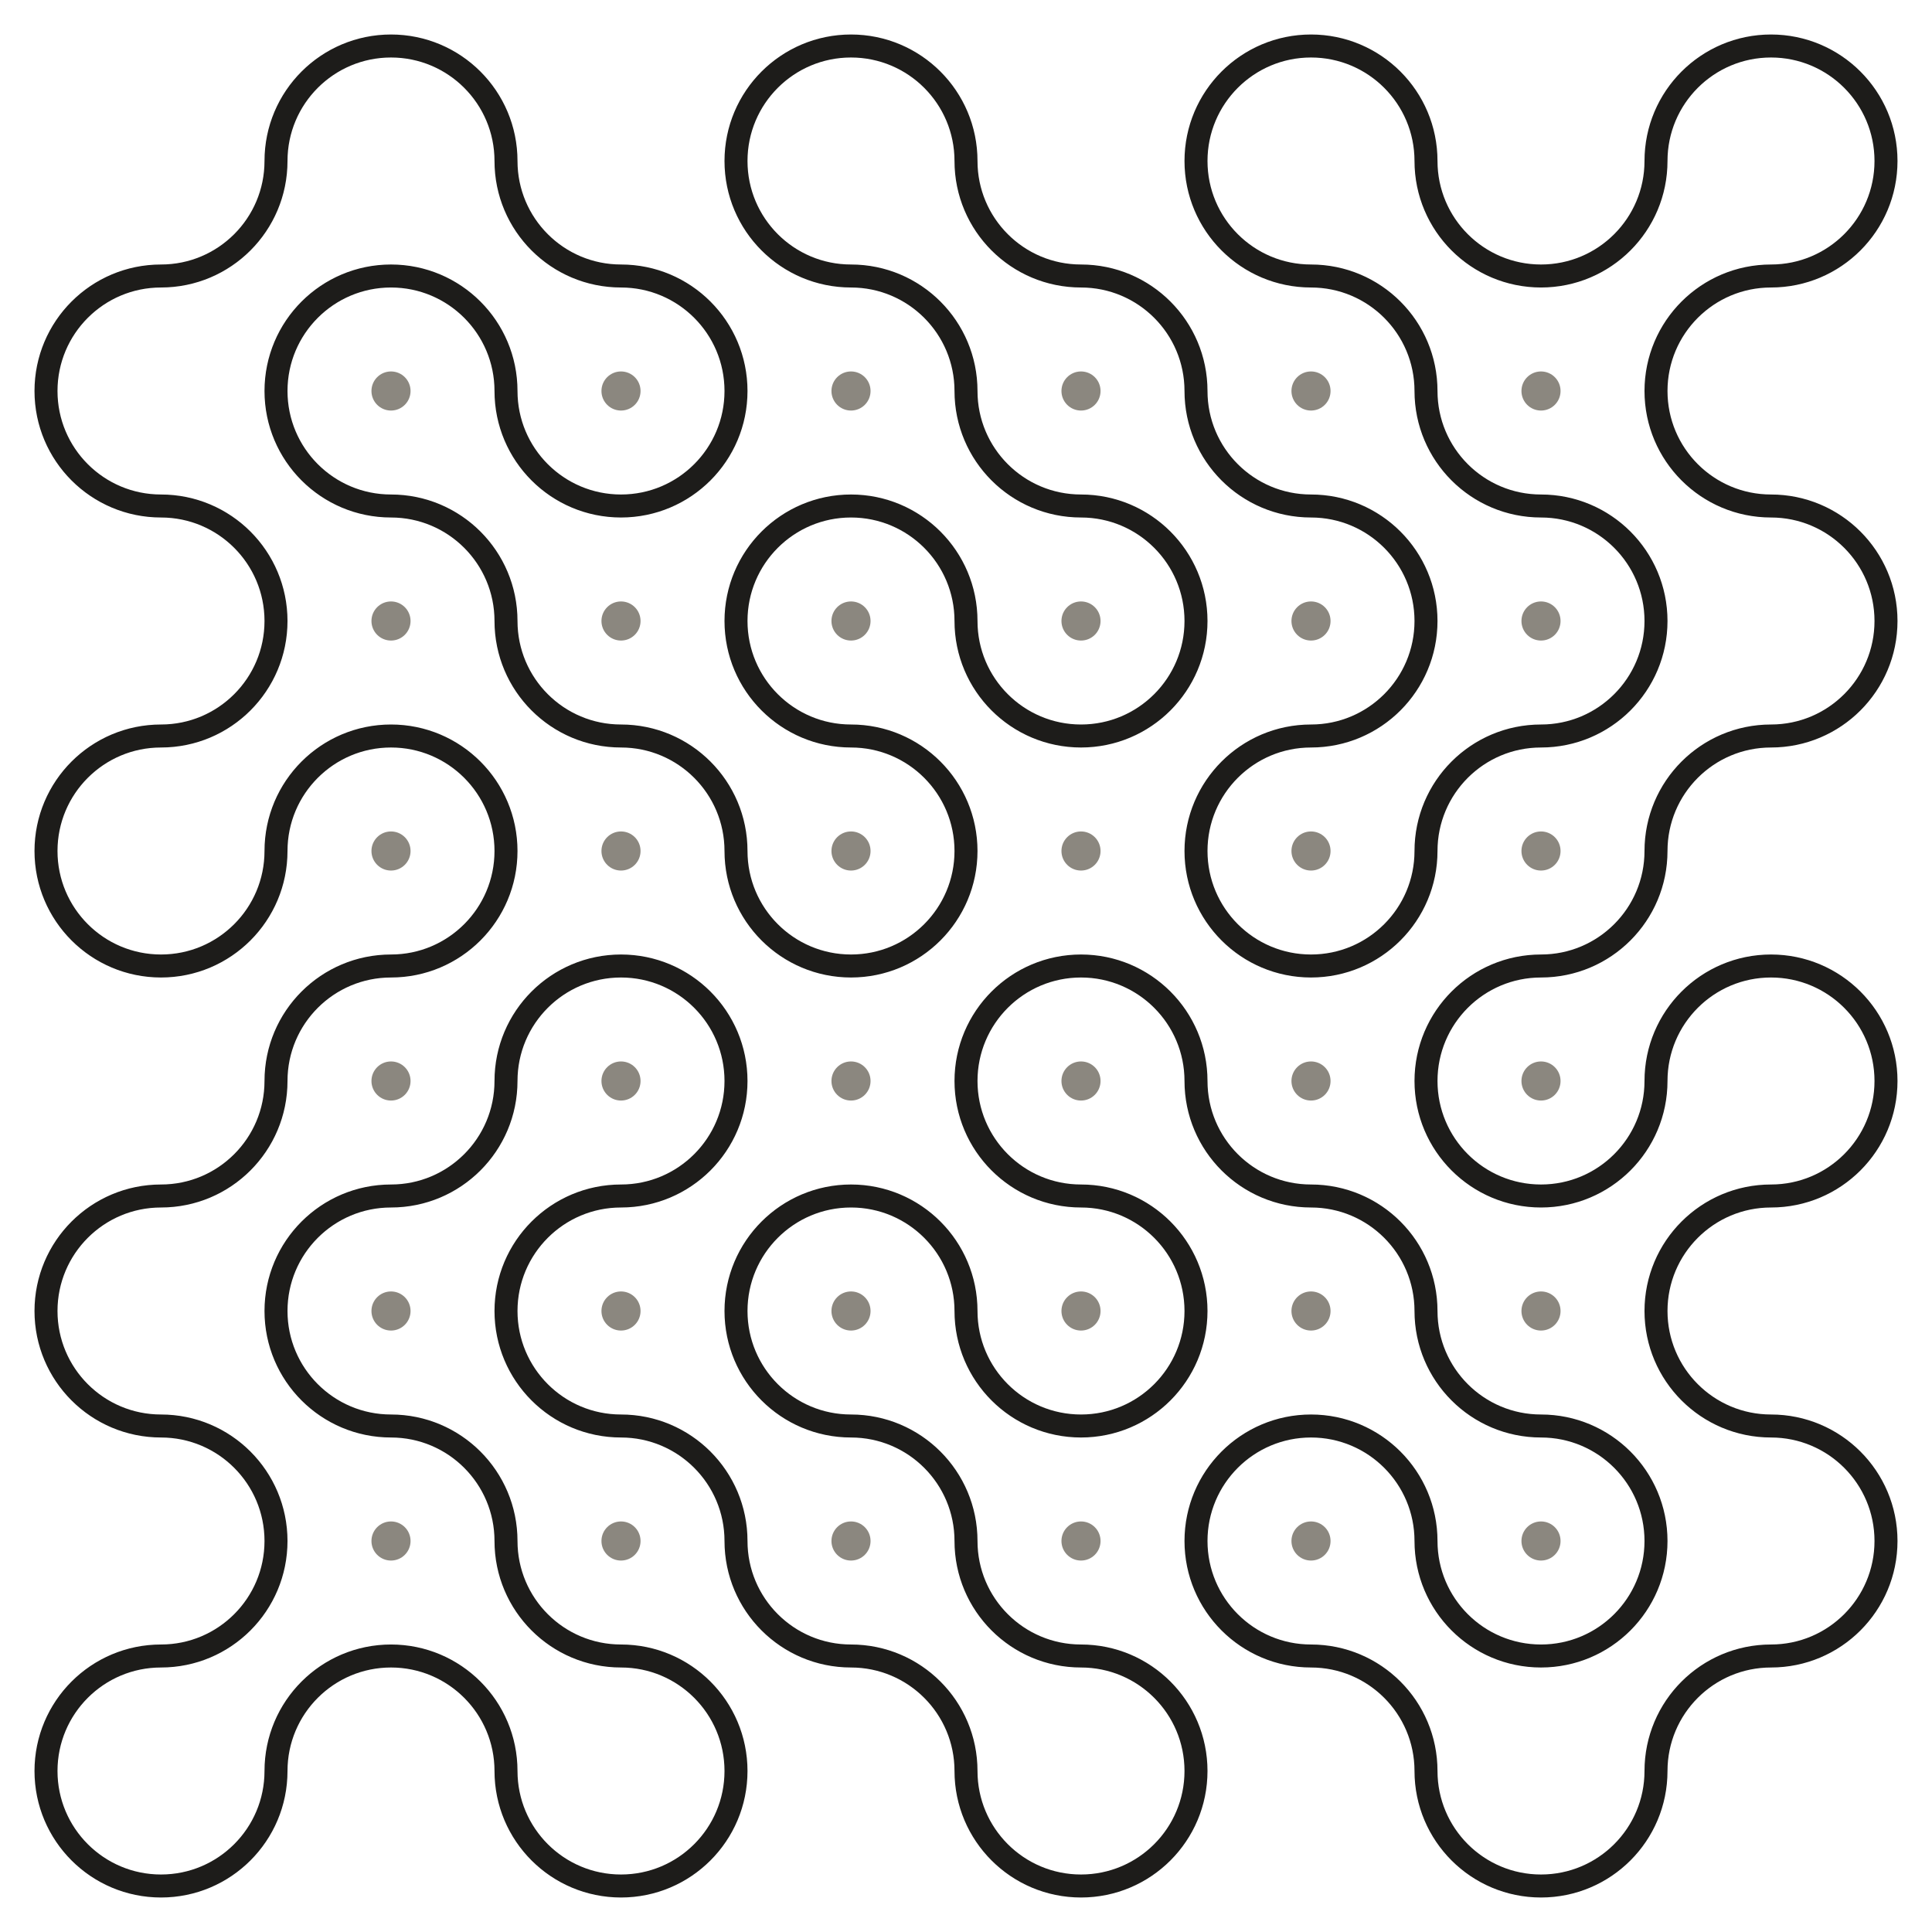
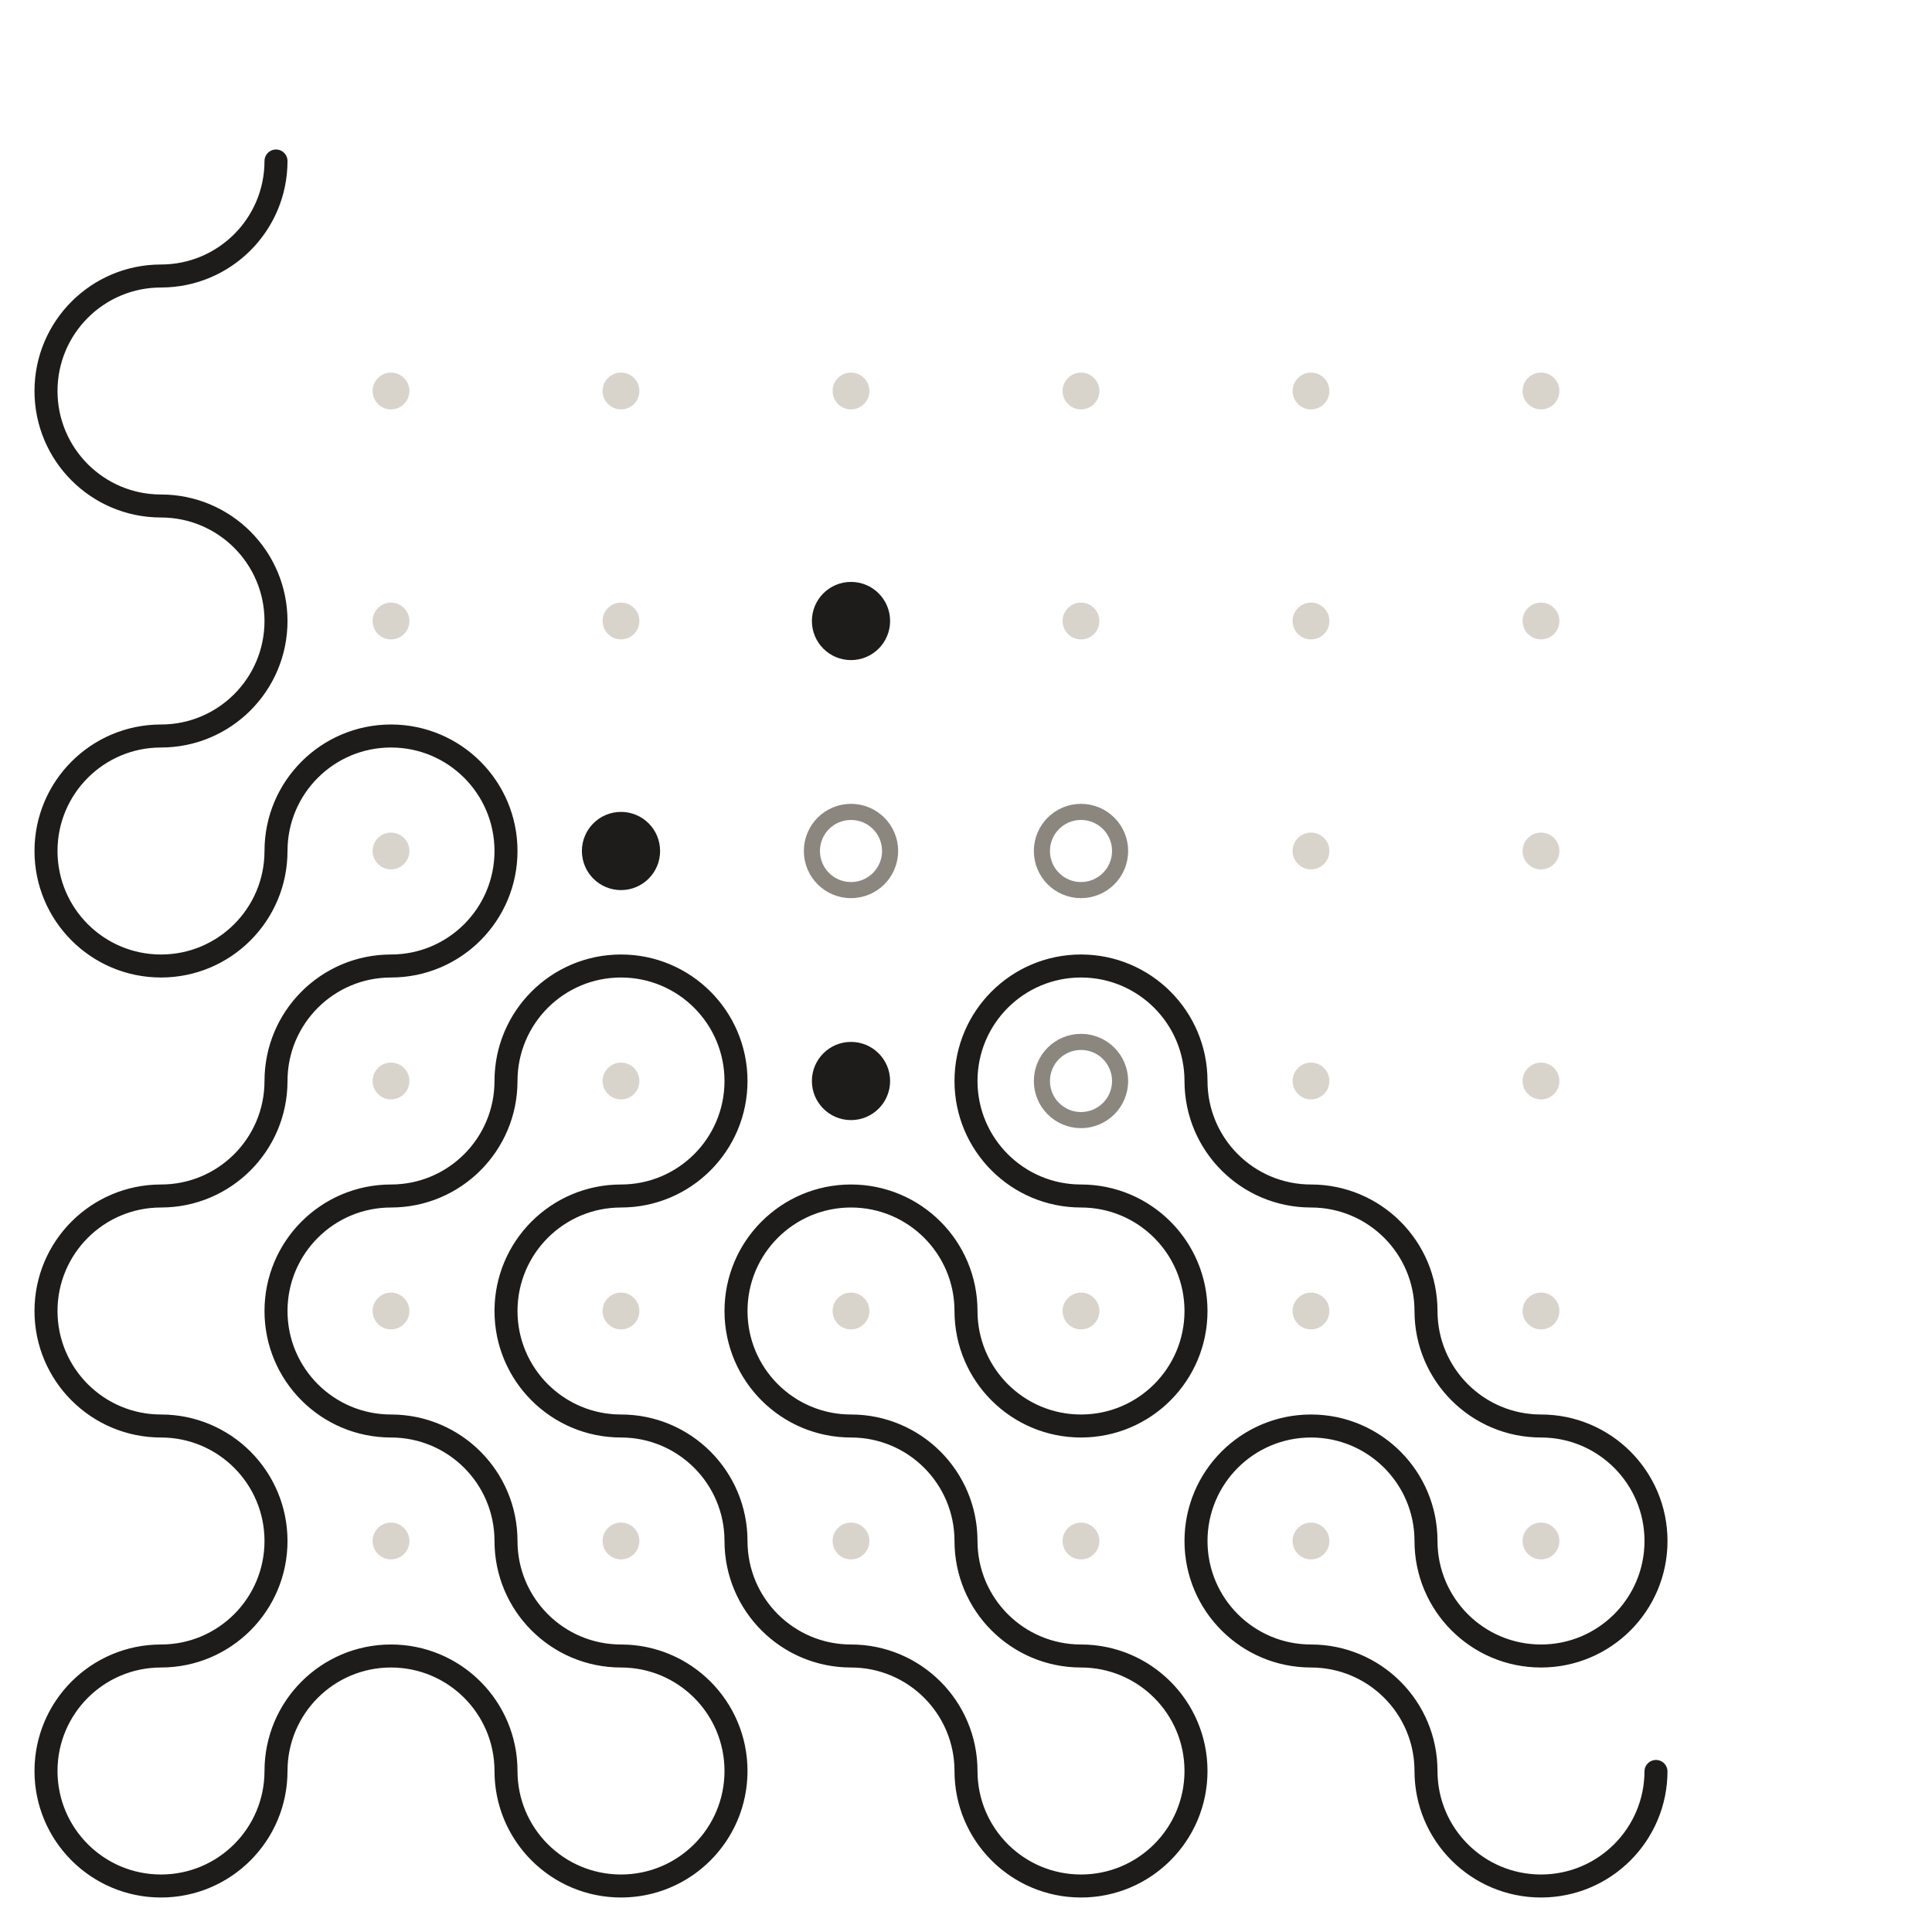
- <svg xmlns="http://www.w3.org/2000/svg" viewBox="0 0 168 168" width="168" height="168" role="img">
-   <rect width="168" height="168" fill="none" />
-   <circle cx="34" cy="34" r="1.7" fill="#8b877f" />
-   <circle cx="54" cy="34" r="1.7" fill="#8b877f" />
-   <circle cx="74" cy="34" r="1.7" fill="#8b877f" />
-   <circle cx="94" cy="34" r="1.7" fill="#8b877f" />
-   <circle cx="114" cy="34" r="1.7" fill="#8b877f" />
-   <circle cx="134" cy="34" r="1.7" fill="#8b877f" />
-   <circle cx="34" cy="54" r="1.7" fill="#8b877f" />
-   <circle cx="54" cy="54" r="1.7" fill="#8b877f" />
-   <circle cx="74" cy="54" r="1.7" fill="#8b877f" />
-   <circle cx="94" cy="54" r="1.7" fill="#8b877f" />
-   <circle cx="114" cy="54" r="1.7" fill="#8b877f" />
-   <circle cx="134" cy="54" r="1.7" fill="#8b877f" />
-   <circle cx="34" cy="74" r="1.7" fill="#8b877f" />
-   <circle cx="54" cy="74" r="1.7" fill="#8b877f" />
-   <circle cx="74" cy="74" r="1.7" fill="#8b877f" />
-   <circle cx="94" cy="74" r="1.7" fill="#8b877f" />
-   <circle cx="114" cy="74" r="1.7" fill="#8b877f" />
-   <circle cx="134" cy="74" r="1.7" fill="#8b877f" />
-   <circle cx="34" cy="94" r="1.7" fill="#8b877f" />
-   <circle cx="54" cy="94" r="1.7" fill="#8b877f" />
-   <circle cx="74" cy="94" r="1.7" fill="#8b877f" />
-   <circle cx="94" cy="94" r="1.7" fill="#8b877f" />
-   <circle cx="114" cy="94" r="1.7" fill="#8b877f" />
-   <circle cx="134" cy="94" r="1.7" fill="#8b877f" />
-   <circle cx="34" cy="114" r="1.7" fill="#8b877f" />
-   <circle cx="54" cy="114" r="1.7" fill="#8b877f" />
-   <circle cx="74" cy="114" r="1.7" fill="#8b877f" />
-   <circle cx="94" cy="114" r="1.7" fill="#8b877f" />
-   <circle cx="114" cy="114" r="1.7" fill="#8b877f" />
-   <circle cx="134" cy="114" r="1.7" fill="#8b877f" />
-   <circle cx="34" cy="134" r="1.7" fill="#8b877f" />
-   <circle cx="54" cy="134" r="1.7" fill="#8b877f" />
-   <circle cx="74" cy="134" r="1.7" fill="#8b877f" />
-   <circle cx="94" cy="134" r="1.7" fill="#8b877f" />
-   <circle cx="114" cy="134" r="1.7" fill="#8b877f" />
-   <circle cx="134" cy="134" r="1.7" fill="#8b877f" />
-   <path d="M 24 14 A 10 10 0 0 1 14 24 A 10 10 0 0 0 14 44 A 10 10 0 0 1 24 54 A 10 10 0 0 1 14 64 A 10 10 0 0 0 14 84 A 10 10 0 0 0 24 74 A 10 10 0 0 1 34 64 A 10 10 0 0 1 44 74 A 10 10 0 0 1 34 84 A 10 10 0 0 0 24 94 A 10 10 0 0 1 14 104 A 10 10 0 0 0 14 124 A 10 10 0 0 1 24 134 A 10 10 0 0 1 14 144 A 10 10 0 1 0 24 154 A 10 10 0 0 1 34 144 A 10 10 0 0 1 44 154 A 10 10 0 0 0 64 154 A 10 10 0 0 0 54 144 A 10 10 0 0 1 44 134 A 10 10 0 0 0 34 124 A 10 10 0 0 1 24 114 A 10 10 0 0 1 34 104 A 10 10 0 0 0 44 94 A 10 10 0 0 1 54 84 A 10 10 0 0 1 64 94 A 10 10 0 0 1 54 104 A 10 10 0 0 0 44 114 A 10 10 0 0 0 54 124 A 10 10 0 0 1 64 134 A 10 10 0 0 0 74 144 A 10 10 0 0 1 84 154 A 10 10 0 0 0 104 154 A 10 10 0 0 0 94 144 A 10 10 0 0 1 84 134 A 10 10 0 0 0 74 124 A 10 10 0 0 1 64 114 A 10 10 0 0 1 74 104 A 10 10 0 0 1 84 114 A 10 10 0 0 0 94 124 A 10 10 0 0 0 104 114 A 10 10 0 0 0 94 104 A 10 10 0 0 1 84 94 A 10 10 0 0 1 94 84 A 10 10 0 0 1 104 94 A 10 10 0 0 0 114 104 A 10 10 0 0 1 124 114 A 10 10 0 0 0 134 124 A 10 10 0 0 1 144 134 A 10 10 0 0 1 134 144 A 10 10 0 0 1 124 134 A 10 10 0 0 0 114 124 A 10 10 0 0 0 104 134 A 10 10 0 0 0 114 144 A 10 10 0 0 1 124 154 A 10 10 0 0 0 144 154 A 10 10 0 0 1 154 144 A 10 10 0 0 0 154 124 A 10 10 0 0 1 144 114 A 10 10 0 0 1 154 104 A 10 10 0 0 0 154 84 A 10 10 0 0 0 144 94 A 10 10 0 0 1 134 104 A 10 10 0 0 1 124 94 A 10 10 0 0 1 134 84 A 10 10 0 0 0 144 74 A 10 10 0 0 1 154 64 A 10 10 0 0 0 154 44 A 10 10 0 0 1 144 34 A 10 10 0 0 1 154 24 A 10 10 0 1 0 144 14 A 10 10 0 0 1 134 24 A 10 10 0 0 1 124 14 A 10 10 0 0 0 104 14 A 10 10 0 0 0 114 24 A 10 10 0 0 1 124 34 A 10 10 0 0 0 134 44 A 10 10 0 0 1 144 54 A 10 10 0 0 1 134 64 A 10 10 0 0 0 124 74 A 10 10 0 0 1 114 84 A 10 10 0 0 1 104 74 A 10 10 0 0 1 114 64 A 10 10 0 0 0 124 54 A 10 10 0 0 0 114 44 A 10 10 0 0 1 104 34 A 10 10 0 0 0 94 24 A 10 10 0 0 1 84 14 A 10 10 0 0 0 64 14 A 10 10 0 0 0 74 24 A 10 10 0 0 1 84 34 A 10 10 0 0 0 94 44 A 10 10 0 0 1 104 54 A 10 10 0 0 1 94 64 A 10 10 0 0 1 84 54 A 10 10 0 0 0 74 44 A 10 10 0 0 0 64 54 A 10 10 0 0 0 74 64 A 10 10 0 0 1 84 74 A 10 10 0 0 1 74 84 A 10 10 0 0 1 64 74 A 10 10 0 0 0 54 64 A 10 10 0 0 1 44 54 A 10 10 0 0 0 34 44 A 10 10 0 0 1 24 34 A 10 10 0 0 1 34 24 A 10 10 0 0 1 44 34 A 10 10 0 0 0 54 44 A 10 10 0 0 0 64 34 A 10 10 0 0 0 54 24 A 10 10 0 0 1 44 14 A 10 10 0 0 0 24 14 Z" fill="none" stroke="#1d1c1a" stroke-width="2" stroke-linecap="round" />
+ <svg xmlns="http://www.w3.org/2000/svg" viewBox="0 0 168 168" width="168" height="168" class="kolam" data-agent="kalam" data-label="Kalam" data-now="reading the logs" data-done="3" data-total="6" role="img">
+   <style>#kolam-kalam .line{fill:none;stroke:#1d1c1a;stroke-width:2;stroke-linecap:round}#kolam-kalam .line.is-broken{stroke:#a8322a}#kolam-kalam .pulli{stroke-width:1.4}#kolam-kalam .is-open{fill:#d8d4cc;stroke:none}#kolam-kalam .is-queued{fill:none;stroke:#8b877f}#kolam-kalam .is-built{fill:#1d1c1a;stroke:none}#kolam-kalam .is-blocked{fill:#a8322a;stroke:none}#kolam-kalam .is-building{fill:#8b877f;stroke:#8b877f;animation:kolam-pulse 1.6s ease-in-out infinite}#kolam-kalam .pulli[tabindex]{cursor:pointer}#kolam-kalam .pulli[tabindex]:hover,#kolam-kalam .pulli[tabindex]:focus{stroke:#a8322a;stroke-width:2.8;outline:none}@keyframes kolam-pulse{0%,100%{opacity:.35}50%{opacity:1}}@media (prefers-reduced-motion:reduce){#kolam-kalam .is-building{animation:none;opacity:.7}}</style>
+   <g id="kolam-kalam">
+     <circle class="pulli is-open" cx="34" cy="34" r="1.6" />
+     <circle class="pulli is-open" cx="54" cy="34" r="1.6" />
+     <circle class="pulli is-open" cx="74" cy="34" r="1.6" />
+     <circle class="pulli is-open" cx="94" cy="34" r="1.6" />
+     <circle class="pulli is-open" cx="114" cy="34" r="1.6" />
+     <circle class="pulli is-open" cx="134" cy="34" r="1.6" />
+     <circle class="pulli is-open" cx="34" cy="54" r="1.6" />
+     <circle class="pulli is-open" cx="54" cy="54" r="1.6" />
+     <circle class="pulli is-built" cx="74" cy="54" r="3.4" tabindex="0" role="link" data-proposal="59" data-aao="2" data-state="built" data-title="A swarm dashboard: what was adopted, what is done, and what each agent is doing now" data-at="1789800793994" data-who="" data-what="" />
+     <circle class="pulli is-open" cx="94" cy="54" r="1.6" />
+     <circle class="pulli is-open" cx="114" cy="54" r="1.6" />
+     <circle class="pulli is-open" cx="134" cy="54" r="1.6" />
+     <circle class="pulli is-open" cx="34" cy="74" r="1.6" />
+     <circle class="pulli is-built" cx="54" cy="74" r="3.4" tabindex="0" role="link" data-proposal="57" data-aao="2" data-state="built" data-title="Execute is not offered on a proposal nobody has voted on" data-at="1789799727217" data-who="" data-what="" />
+     <circle class="pulli is-queued" cx="74" cy="74" r="3.4" tabindex="0" role="link" data-proposal="50" data-aao="2" data-state="queued" data-title="Move the chain and the governance page to the cloud first" data-at="1789734971873" data-who="" data-what="" />
+     <circle class="pulli is-queued" cx="94" cy="74" r="3.4" tabindex="0" role="link" data-proposal="51" data-aao="2" data-state="queued" data-title="Builders work in a sub-organisation of JD, never on JD itself" data-at="1789735937633" data-who="" data-what="" />
+     <circle class="pulli is-open" cx="114" cy="74" r="1.6" />
+     <circle class="pulli is-open" cx="134" cy="74" r="1.6" />
+     <circle class="pulli is-open" cx="34" cy="94" r="1.6" />
+     <circle class="pulli is-open" cx="54" cy="94" r="1.6" />
+     <circle class="pulli is-built" cx="74" cy="94" r="3.4" tabindex="0" role="link" data-proposal="58" data-aao="2" data-state="built" data-title="The Director's vote executes the proposal, as the rule already says" data-at="1789799577247" data-who="" data-what="" />
+     <circle class="pulli is-queued" cx="94" cy="94" r="3.4" tabindex="0" role="link" data-proposal="52" data-aao="2" data-state="queued" data-title="The explorer nests a sub-organisation under its parent" data-at="1789736028401" data-who="" data-what="" />
+     <circle class="pulli is-open" cx="114" cy="94" r="1.6" />
+     <circle class="pulli is-open" cx="134" cy="94" r="1.6" />
+     <circle class="pulli is-open" cx="34" cy="114" r="1.6" />
+     <circle class="pulli is-open" cx="54" cy="114" r="1.6" />
+     <circle class="pulli is-open" cx="74" cy="114" r="1.6" />
+     <circle class="pulli is-open" cx="94" cy="114" r="1.6" />
+     <circle class="pulli is-open" cx="114" cy="114" r="1.6" />
+     <circle class="pulli is-open" cx="134" cy="114" r="1.6" />
+     <circle class="pulli is-open" cx="34" cy="134" r="1.6" />
+     <circle class="pulli is-open" cx="54" cy="134" r="1.6" />
+     <circle class="pulli is-open" cx="74" cy="134" r="1.6" />
+     <circle class="pulli is-open" cx="94" cy="134" r="1.6" />
+     <circle class="pulli is-open" cx="114" cy="134" r="1.6" />
+     <circle class="pulli is-open" cx="134" cy="134" r="1.6" />
+     <path class="line" d="M 24 14 A 10 10 0 0 1 14 24 A 10 10 0 0 0 14 44 A 10 10 0 0 1 24 54 A 10 10 0 0 1 14 64 A 10 10 0 0 0 14 84 A 10 10 0 0 0 24 74 A 10 10 0 0 1 34 64 A 10 10 0 0 1 44 74 A 10 10 0 0 1 34 84 A 10 10 0 0 0 24 94 A 10 10 0 0 1 14 104 A 10 10 0 0 0 14 124 A 10 10 0 0 1 24 134 A 10 10 0 0 1 14 144 A 10 10 0 1 0 24 154 A 10 10 0 0 1 34 144 A 10 10 0 0 1 44 154 A 10 10 0 0 0 64 154 A 10 10 0 0 0 54 144 A 10 10 0 0 1 44 134 A 10 10 0 0 0 34 124 A 10 10 0 0 1 24 114 A 10 10 0 0 1 34 104 A 10 10 0 0 0 44 94 A 10 10 0 0 1 54 84 A 10 10 0 0 1 64 94 A 10 10 0 0 1 54 104 A 10 10 0 0 0 44 114 A 10 10 0 0 0 54 124 A 10 10 0 0 1 64 134 A 10 10 0 0 0 74 144 A 10 10 0 0 1 84 154 A 10 10 0 0 0 104 154 A 10 10 0 0 0 94 144 A 10 10 0 0 1 84 134 A 10 10 0 0 0 74 124 A 10 10 0 0 1 64 114 A 10 10 0 0 1 74 104 A 10 10 0 0 1 84 114 A 10 10 0 0 0 94 124 A 10 10 0 0 0 104 114 A 10 10 0 0 0 94 104 A 10 10 0 0 1 84 94 A 10 10 0 0 1 94 84 A 10 10 0 0 1 104 94 A 10 10 0 0 0 114 104 A 10 10 0 0 1 124 114 A 10 10 0 0 0 134 124 A 10 10 0 0 1 144 134 A 10 10 0 0 1 134 144 A 10 10 0 0 1 124 134 A 10 10 0 0 0 114 124 A 10 10 0 0 0 104 134 A 10 10 0 0 0 114 144 A 10 10 0 0 1 124 154 A 10 10 0 0 0 144 154 A 10 10 0 0 1 154 144 A 10 10 0 0 0 154 124 A 10 10 0 0 1 144 114 A 10 10 0 0 1 154 104 A 10 10 0 0 0 154 84 A 10 10 0 0 0 144 94 A 10 10 0 0 1 134 104 A 10 10 0 0 1 124 94 A 10 10 0 0 1 134 84 A 10 10 0 0 0 144 74 A 10 10 0 0 1 154 64 A 10 10 0 0 0 154 44 A 10 10 0 0 1 144 34 A 10 10 0 0 1 154 24 A 10 10 0 1 0 144 14 A 10 10 0 0 1 134 24 A 10 10 0 0 1 124 14 A 10 10 0 0 0 104 14 A 10 10 0 0 0 114 24 A 10 10 0 0 1 124 34 A 10 10 0 0 0 134 44 A 10 10 0 0 1 144 54 A 10 10 0 0 1 134 64 A 10 10 0 0 0 124 74 A 10 10 0 0 1 114 84 A 10 10 0 0 1 104 74 A 10 10 0 0 1 114 64 A 10 10 0 0 0 124 54 A 10 10 0 0 0 114 44 A 10 10 0 0 1 104 34 A 10 10 0 0 0 94 24 A 10 10 0 0 1 84 14 A 10 10 0 0 0 64 14 A 10 10 0 0 0 74 24 A 10 10 0 0 1 84 34 A 10 10 0 0 0 94 44 A 10 10 0 0 1 104 54 A 10 10 0 0 1 94 64 A 10 10 0 0 1 84 54 A 10 10 0 0 0 74 44 A 10 10 0 0 0 64 54 A 10 10 0 0 0 74 64 A 10 10 0 0 1 84 74 A 10 10 0 0 1 74 84 A 10 10 0 0 1 64 74 A 10 10 0 0 0 54 64 A 10 10 0 0 1 44 54 A 10 10 0 0 0 34 44 A 10 10 0 0 1 24 34 A 10 10 0 0 1 34 24 A 10 10 0 0 1 44 34 A 10 10 0 0 0 54 44 A 10 10 0 0 0 64 34 A 10 10 0 0 0 54 24 A 10 10 0 0 1 44 14 A 10 10 0 0 0 24 14 Z" stroke-dasharray="2010.62" stroke-dashoffset="1005.31" />
+   </g>
</svg>
